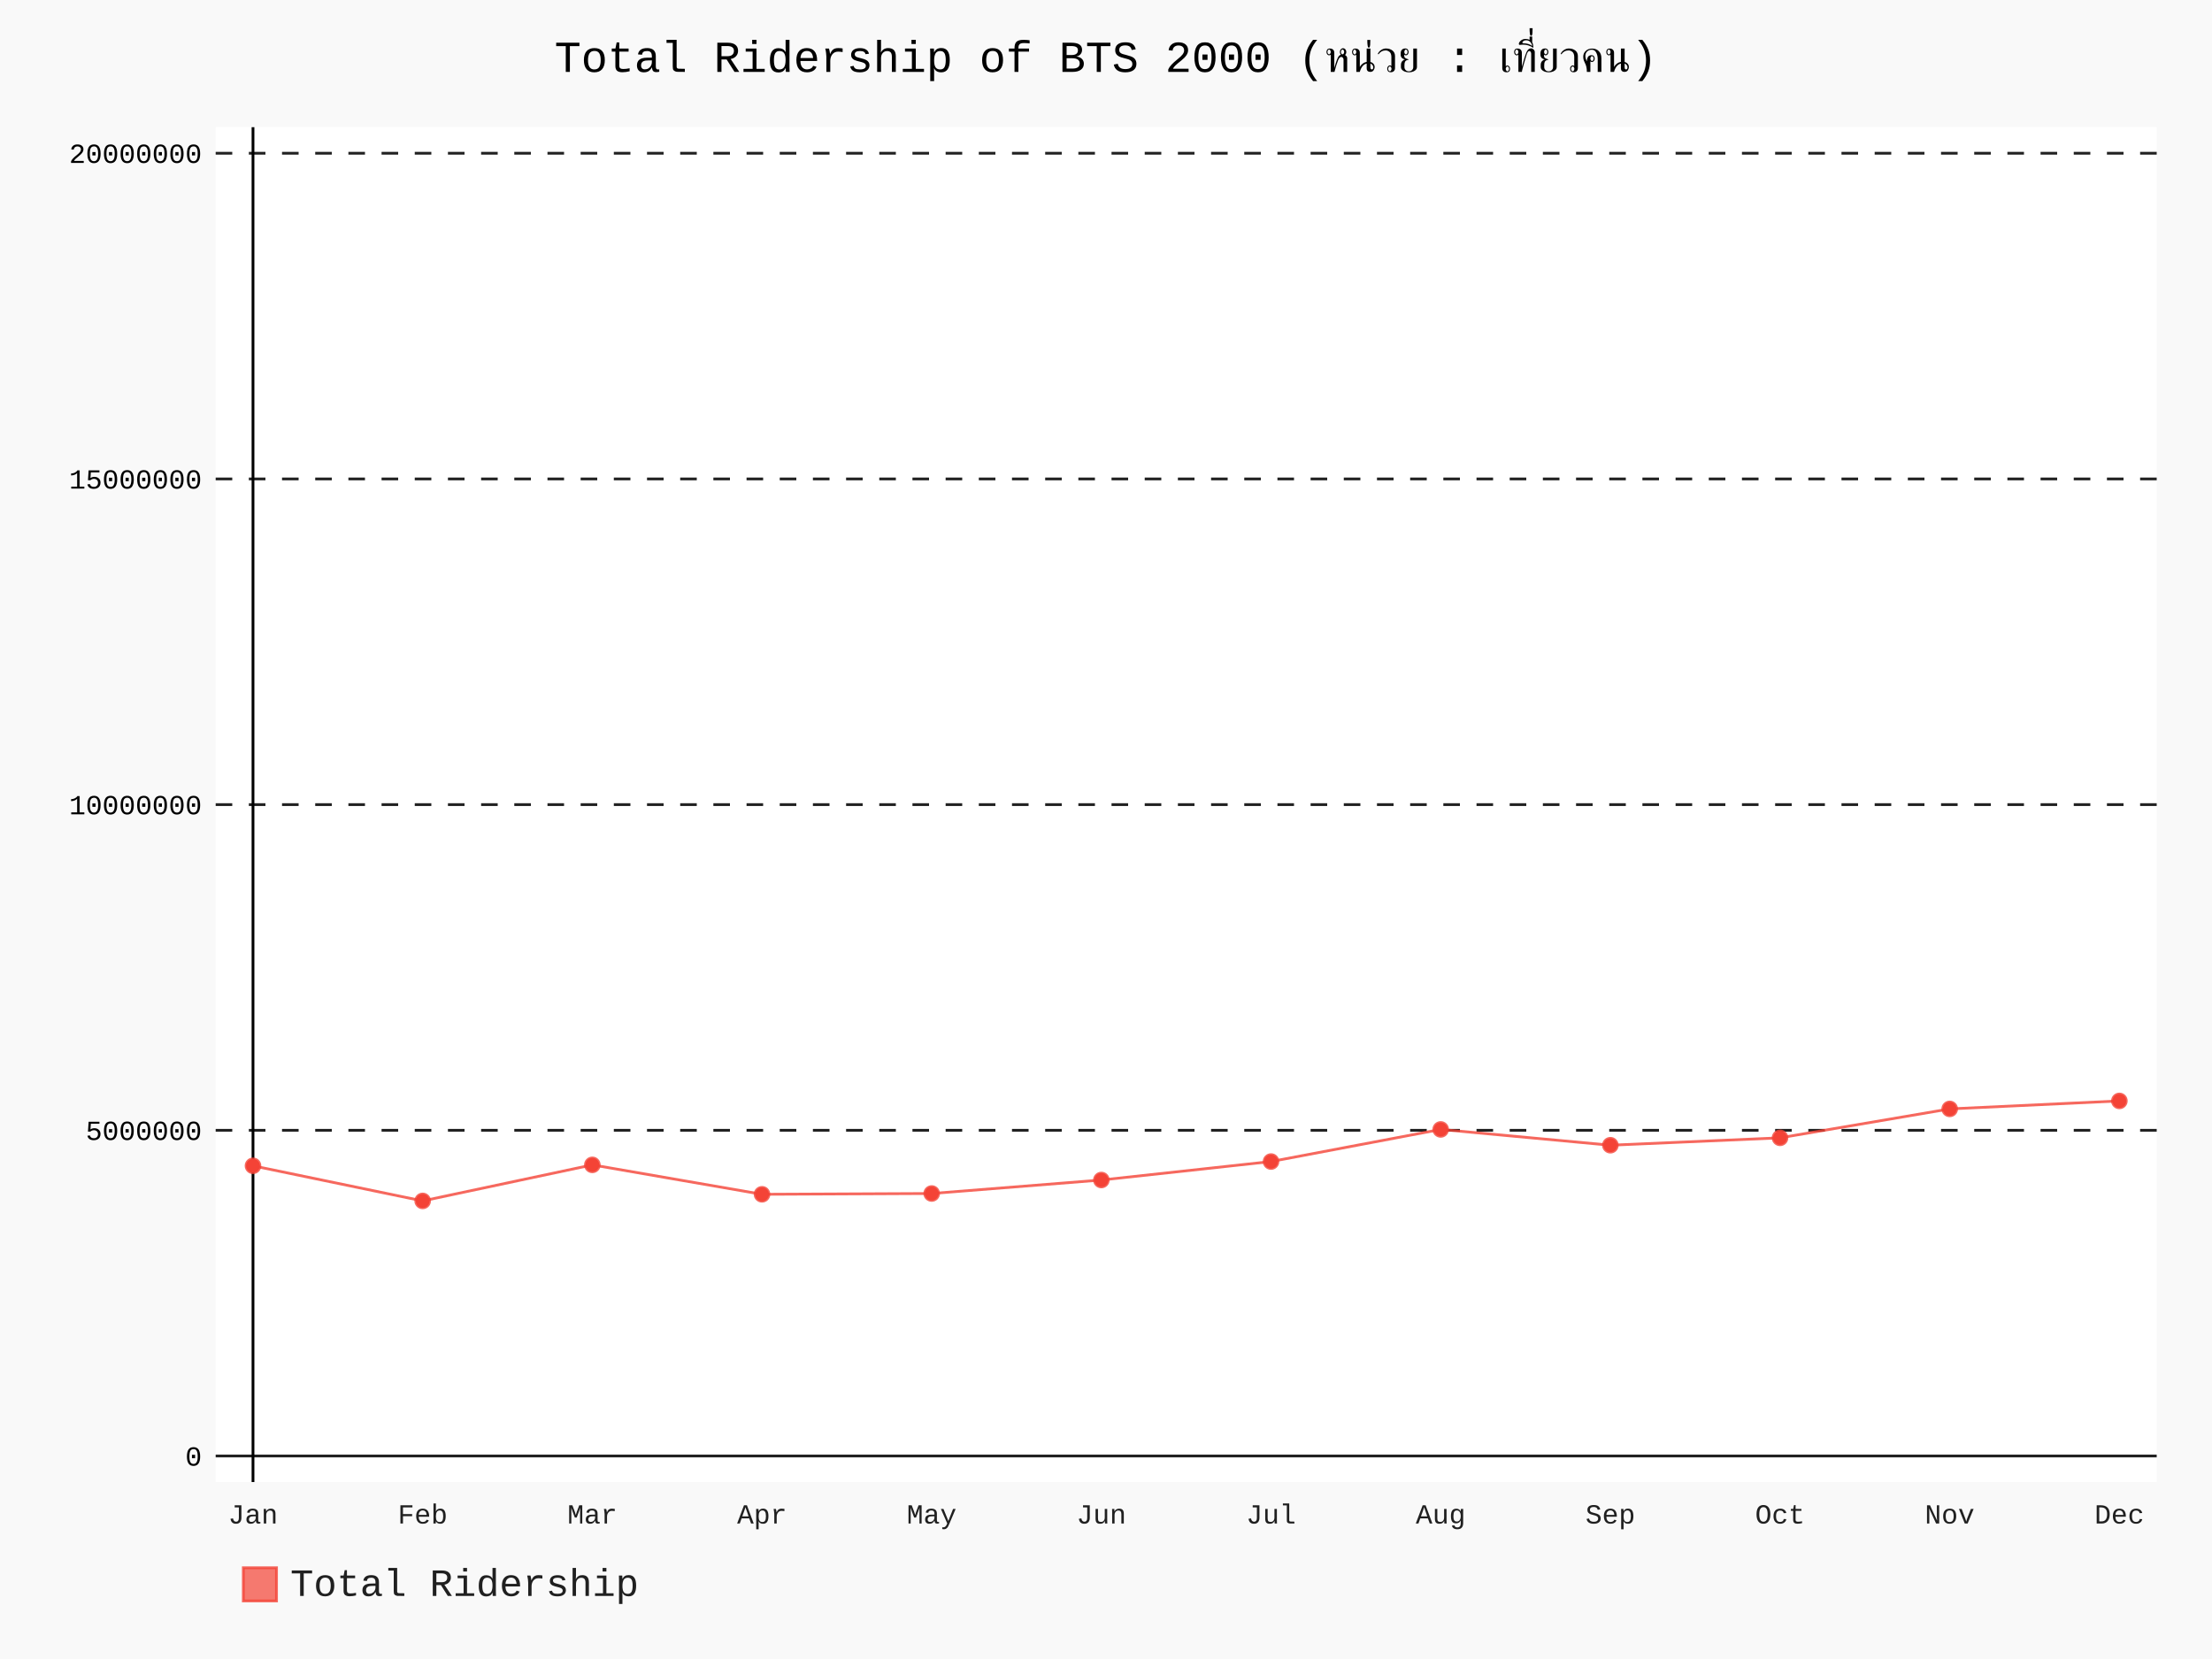
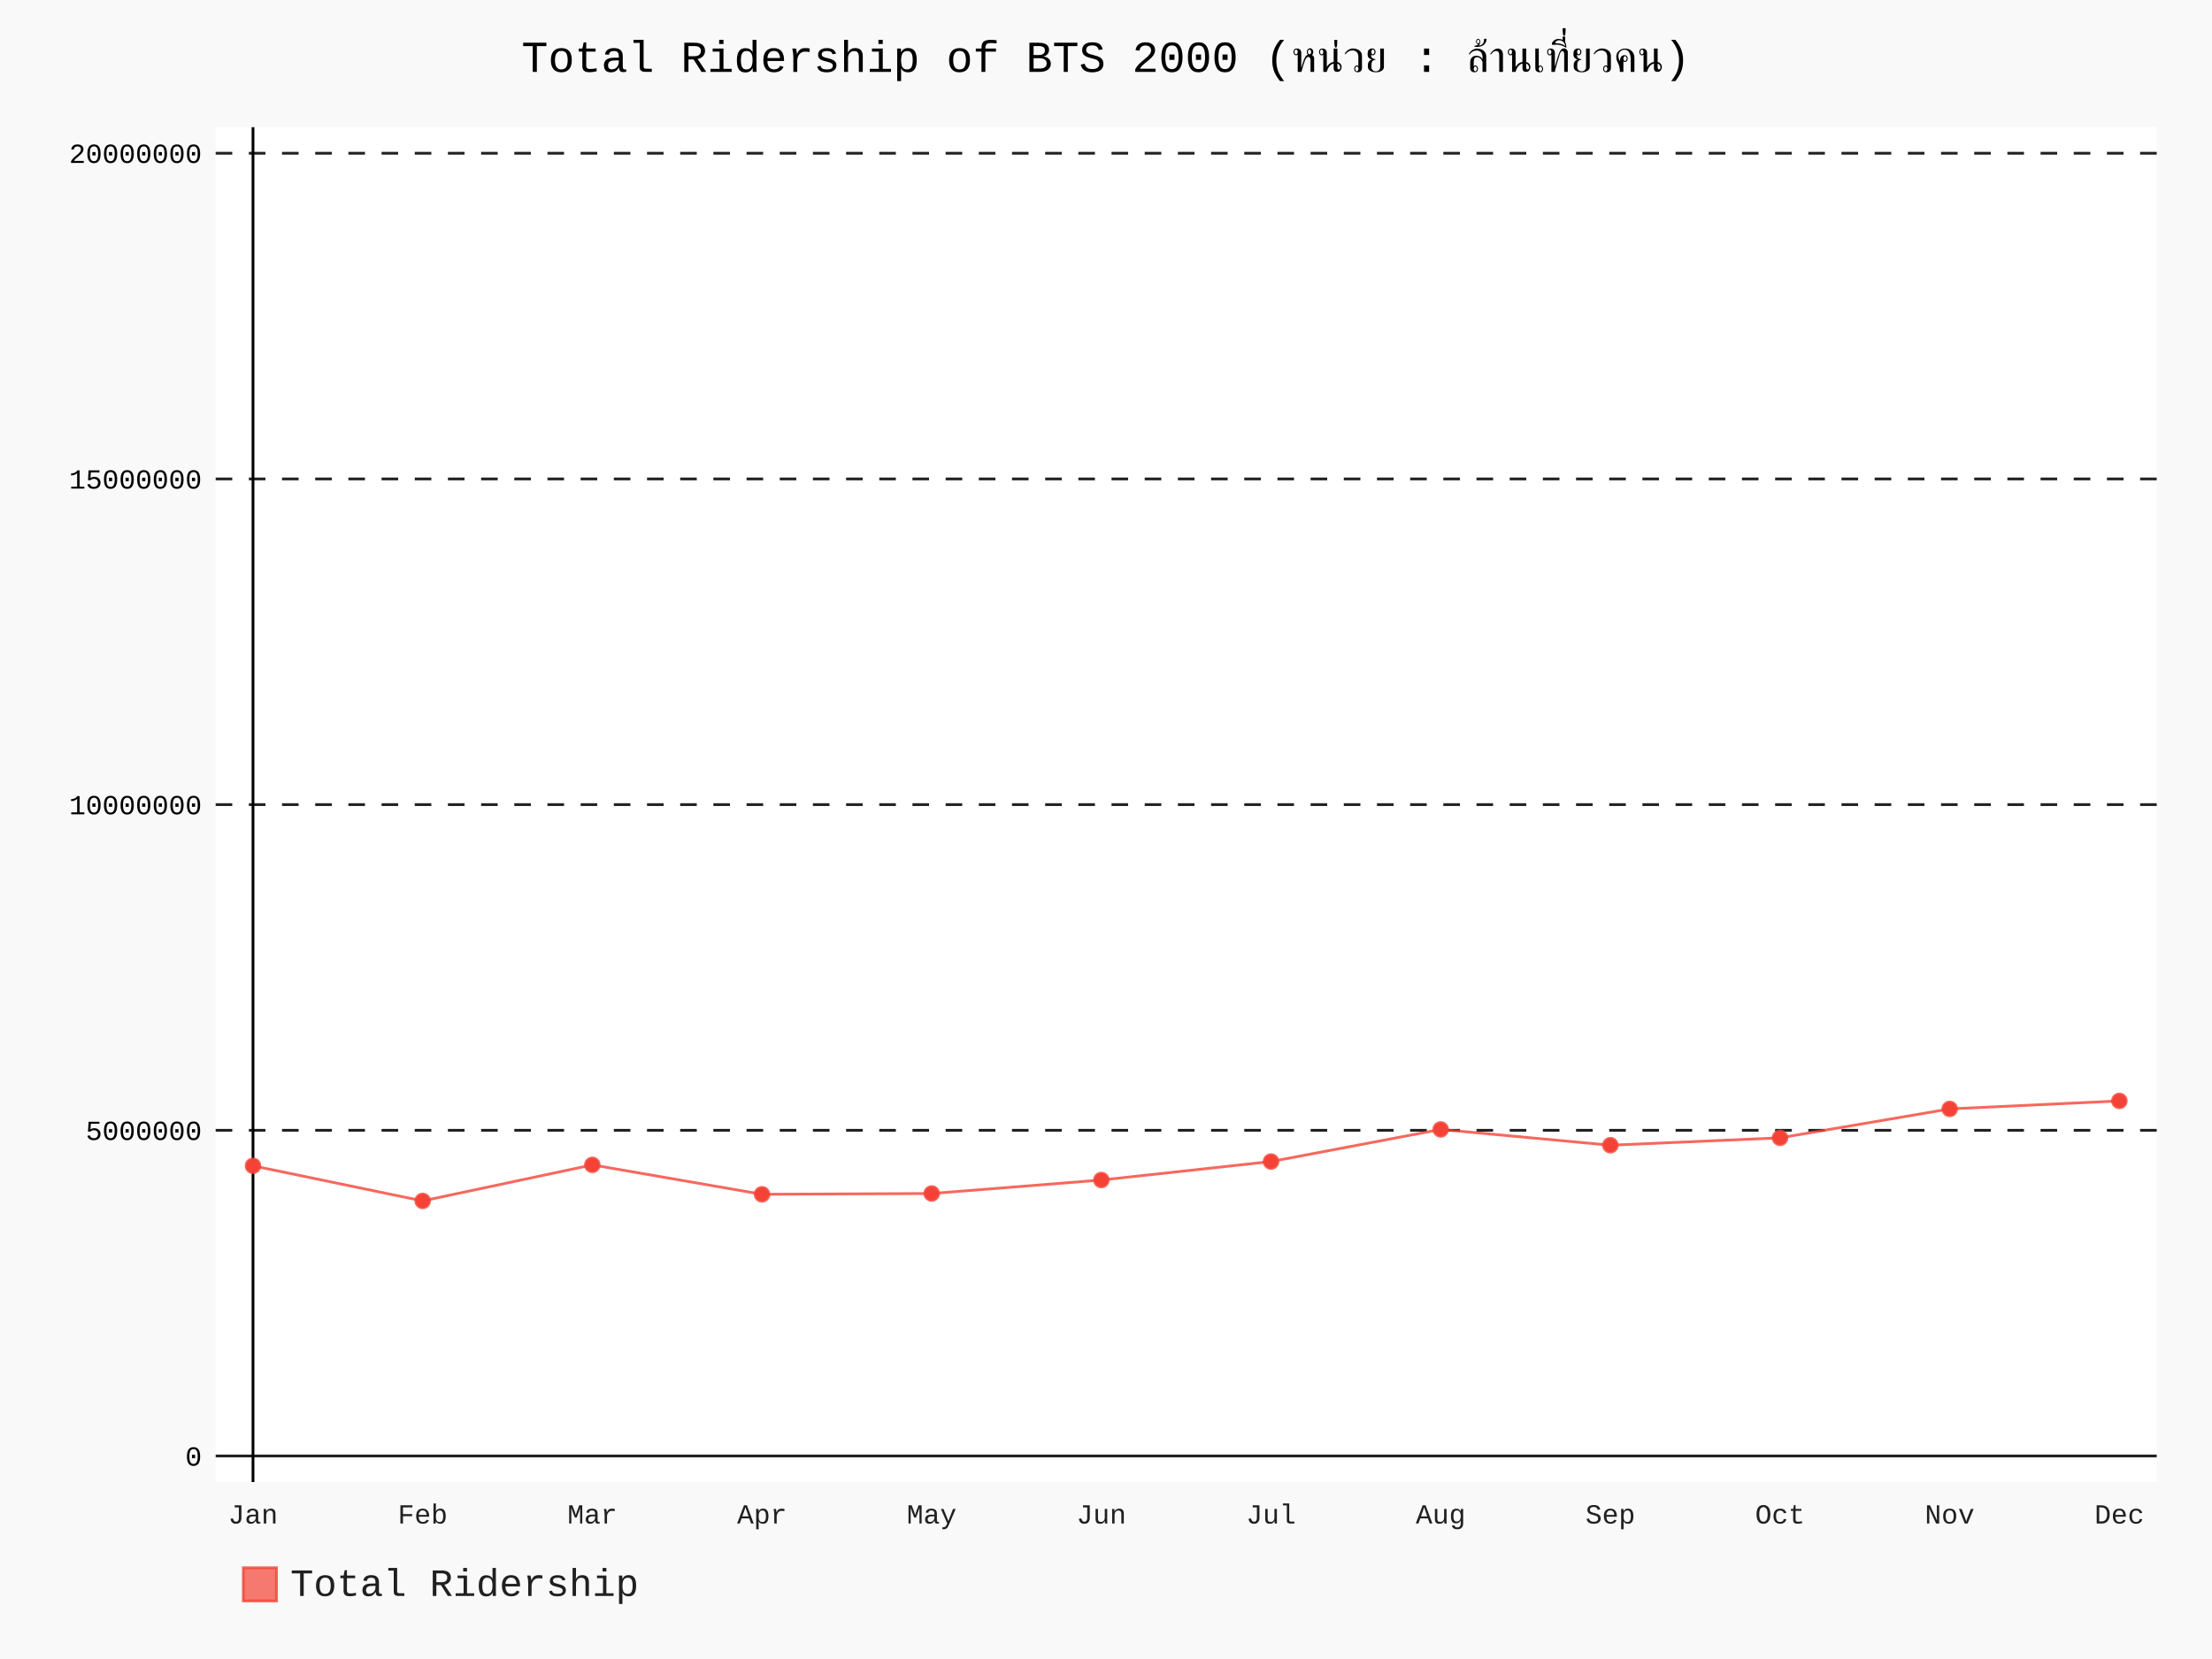
- <svg xmlns="http://www.w3.org/2000/svg" class="pygal-chart" id="chart-da35c2fb-7677-4844-ae6b-447883e7a728" viewBox="0 0 800 600">
+ <svg xmlns="http://www.w3.org/2000/svg" class="pygal-chart" id="chart-5b039ffc-1bf1-4762-ba0e-0ccba6af2eb5" viewBox="0 0 800 600">
  <defs>
-     <style type="text/css">#chart-da35c2fb-7677-4844-ae6b-447883e7a728{-webkit-user-select:none;-webkit-font-smoothing:antialiased;font-family:Consolas,"Liberation Mono",Menlo,Courier,monospace}#chart-da35c2fb-7677-4844-ae6b-447883e7a728 .title{font-family:Consolas,"Liberation Mono",Menlo,Courier,monospace;font-size:16px}#chart-da35c2fb-7677-4844-ae6b-447883e7a728 .legends .legend text{font-family:Consolas,"Liberation Mono",Menlo,Courier,monospace;font-size:14px}#chart-da35c2fb-7677-4844-ae6b-447883e7a728 .axis text{font-family:Consolas,"Liberation Mono",Menlo,Courier,monospace;font-size:10px}#chart-da35c2fb-7677-4844-ae6b-447883e7a728 .axis text.major{font-family:Consolas,"Liberation Mono",Menlo,Courier,monospace;font-size:10px}#chart-da35c2fb-7677-4844-ae6b-447883e7a728 .text-overlay text.value{font-family:Consolas,"Liberation Mono",Menlo,Courier,monospace;font-size:16px}#chart-da35c2fb-7677-4844-ae6b-447883e7a728 .text-overlay text.label{font-family:Consolas,"Liberation Mono",Menlo,Courier,monospace;font-size:10px}#chart-da35c2fb-7677-4844-ae6b-447883e7a728 .tooltip{font-family:Consolas,"Liberation Mono",Menlo,Courier,monospace;font-size:14px}#chart-da35c2fb-7677-4844-ae6b-447883e7a728 text.no_data{font-family:Consolas,"Liberation Mono",Menlo,Courier,monospace;font-size:64px}
- #chart-da35c2fb-7677-4844-ae6b-447883e7a728{background-color:rgba(249,249,249,1)}#chart-da35c2fb-7677-4844-ae6b-447883e7a728 path,#chart-da35c2fb-7677-4844-ae6b-447883e7a728 line,#chart-da35c2fb-7677-4844-ae6b-447883e7a728 rect,#chart-da35c2fb-7677-4844-ae6b-447883e7a728 circle{-webkit-transition:150ms;-moz-transition:150ms;transition:150ms}#chart-da35c2fb-7677-4844-ae6b-447883e7a728 .graph &gt; .background{fill:rgba(249,249,249,1)}#chart-da35c2fb-7677-4844-ae6b-447883e7a728 .plot &gt; .background{fill:rgba(255,255,255,1)}#chart-da35c2fb-7677-4844-ae6b-447883e7a728 .graph{fill:rgba(0,0,0,.87)}#chart-da35c2fb-7677-4844-ae6b-447883e7a728 text.no_data{fill:rgba(0,0,0,1)}#chart-da35c2fb-7677-4844-ae6b-447883e7a728 .title{fill:rgba(0,0,0,1)}#chart-da35c2fb-7677-4844-ae6b-447883e7a728 .legends .legend text{fill:rgba(0,0,0,.87)}#chart-da35c2fb-7677-4844-ae6b-447883e7a728 .legends .legend:hover text{fill:rgba(0,0,0,1)}#chart-da35c2fb-7677-4844-ae6b-447883e7a728 .axis .line{stroke:rgba(0,0,0,1)}#chart-da35c2fb-7677-4844-ae6b-447883e7a728 .axis .guide.line{stroke:rgba(0,0,0,.54)}#chart-da35c2fb-7677-4844-ae6b-447883e7a728 .axis .major.line{stroke:rgba(0,0,0,.87)}#chart-da35c2fb-7677-4844-ae6b-447883e7a728 .axis text.major{fill:rgba(0,0,0,1)}#chart-da35c2fb-7677-4844-ae6b-447883e7a728 .axis.y .guides:hover .guide.line,#chart-da35c2fb-7677-4844-ae6b-447883e7a728 .line-graph .axis.x .guides:hover .guide.line,#chart-da35c2fb-7677-4844-ae6b-447883e7a728 .stackedline-graph .axis.x .guides:hover .guide.line,#chart-da35c2fb-7677-4844-ae6b-447883e7a728 .xy-graph .axis.x .guides:hover .guide.line{stroke:rgba(0,0,0,1)}#chart-da35c2fb-7677-4844-ae6b-447883e7a728 .axis .guides:hover text{fill:rgba(0,0,0,1)}#chart-da35c2fb-7677-4844-ae6b-447883e7a728 .reactive{fill-opacity:.7;stroke-opacity:.8}#chart-da35c2fb-7677-4844-ae6b-447883e7a728 .ci{stroke:rgba(0,0,0,.87)}#chart-da35c2fb-7677-4844-ae6b-447883e7a728 .reactive.active,#chart-da35c2fb-7677-4844-ae6b-447883e7a728 .active .reactive{fill-opacity:.8;stroke-opacity:.9;stroke-width:4}#chart-da35c2fb-7677-4844-ae6b-447883e7a728 .ci .reactive.active{stroke-width:1.5}#chart-da35c2fb-7677-4844-ae6b-447883e7a728 .series text{fill:rgba(0,0,0,1)}#chart-da35c2fb-7677-4844-ae6b-447883e7a728 .tooltip rect{fill:rgba(255,255,255,1);stroke:rgba(0,0,0,1);-webkit-transition:opacity 150ms;-moz-transition:opacity 150ms;transition:opacity 150ms}#chart-da35c2fb-7677-4844-ae6b-447883e7a728 .tooltip .label{fill:rgba(0,0,0,.87)}#chart-da35c2fb-7677-4844-ae6b-447883e7a728 .tooltip .label{fill:rgba(0,0,0,.87)}#chart-da35c2fb-7677-4844-ae6b-447883e7a728 .tooltip .legend{font-size:.8em;fill:rgba(0,0,0,.54)}#chart-da35c2fb-7677-4844-ae6b-447883e7a728 .tooltip .x_label{font-size:.6em;fill:rgba(0,0,0,1)}#chart-da35c2fb-7677-4844-ae6b-447883e7a728 .tooltip .xlink{font-size:.5em;text-decoration:underline}#chart-da35c2fb-7677-4844-ae6b-447883e7a728 .tooltip .value{font-size:1.5em}#chart-da35c2fb-7677-4844-ae6b-447883e7a728 .bound{font-size:.5em}#chart-da35c2fb-7677-4844-ae6b-447883e7a728 .max-value{font-size:.75em;fill:rgba(0,0,0,.54)}#chart-da35c2fb-7677-4844-ae6b-447883e7a728 .map-element{fill:rgba(255,255,255,1);stroke:rgba(0,0,0,.54) !important}#chart-da35c2fb-7677-4844-ae6b-447883e7a728 .map-element .reactive{fill-opacity:inherit;stroke-opacity:inherit}#chart-da35c2fb-7677-4844-ae6b-447883e7a728 .color-0,#chart-da35c2fb-7677-4844-ae6b-447883e7a728 .color-0 a:visited{stroke:#F44336;fill:#F44336}#chart-da35c2fb-7677-4844-ae6b-447883e7a728 .text-overlay .color-0 text{fill:black}
- #chart-da35c2fb-7677-4844-ae6b-447883e7a728 text.no_data{text-anchor:middle}#chart-da35c2fb-7677-4844-ae6b-447883e7a728 .guide.line{fill:none}#chart-da35c2fb-7677-4844-ae6b-447883e7a728 .centered{text-anchor:middle}#chart-da35c2fb-7677-4844-ae6b-447883e7a728 .title{text-anchor:middle}#chart-da35c2fb-7677-4844-ae6b-447883e7a728 .legends .legend text{fill-opacity:1}#chart-da35c2fb-7677-4844-ae6b-447883e7a728 .axis.x text{text-anchor:middle}#chart-da35c2fb-7677-4844-ae6b-447883e7a728 .axis.x:not(.web) text[transform]{text-anchor:start}#chart-da35c2fb-7677-4844-ae6b-447883e7a728 .axis.x:not(.web) text[transform].backwards{text-anchor:end}#chart-da35c2fb-7677-4844-ae6b-447883e7a728 .axis.y text{text-anchor:end}#chart-da35c2fb-7677-4844-ae6b-447883e7a728 .axis.y text[transform].backwards{text-anchor:start}#chart-da35c2fb-7677-4844-ae6b-447883e7a728 .axis.y2 text{text-anchor:start}#chart-da35c2fb-7677-4844-ae6b-447883e7a728 .axis.y2 text[transform].backwards{text-anchor:end}#chart-da35c2fb-7677-4844-ae6b-447883e7a728 .axis .guide.line{stroke-dasharray:4,4}#chart-da35c2fb-7677-4844-ae6b-447883e7a728 .axis .major.guide.line{stroke-dasharray:6,6}#chart-da35c2fb-7677-4844-ae6b-447883e7a728 .horizontal .axis.y .guide.line,#chart-da35c2fb-7677-4844-ae6b-447883e7a728 .horizontal .axis.y2 .guide.line,#chart-da35c2fb-7677-4844-ae6b-447883e7a728 .vertical .axis.x .guide.line{opacity:0}#chart-da35c2fb-7677-4844-ae6b-447883e7a728 .horizontal .axis.always_show .guide.line,#chart-da35c2fb-7677-4844-ae6b-447883e7a728 .vertical .axis.always_show .guide.line{opacity:1 !important}#chart-da35c2fb-7677-4844-ae6b-447883e7a728 .axis.y .guides:hover .guide.line,#chart-da35c2fb-7677-4844-ae6b-447883e7a728 .axis.y2 .guides:hover .guide.line,#chart-da35c2fb-7677-4844-ae6b-447883e7a728 .axis.x .guides:hover .guide.line{opacity:1}#chart-da35c2fb-7677-4844-ae6b-447883e7a728 .axis .guides:hover text{opacity:1}#chart-da35c2fb-7677-4844-ae6b-447883e7a728 .nofill{fill:none}#chart-da35c2fb-7677-4844-ae6b-447883e7a728 .subtle-fill{fill-opacity:.2}#chart-da35c2fb-7677-4844-ae6b-447883e7a728 .dot{stroke-width:1px;fill-opacity:1}#chart-da35c2fb-7677-4844-ae6b-447883e7a728 .dot.active{stroke-width:5px}#chart-da35c2fb-7677-4844-ae6b-447883e7a728 .dot.negative{fill:transparent}#chart-da35c2fb-7677-4844-ae6b-447883e7a728 text,#chart-da35c2fb-7677-4844-ae6b-447883e7a728 tspan{stroke:none !important}#chart-da35c2fb-7677-4844-ae6b-447883e7a728 .series text.active{opacity:1}#chart-da35c2fb-7677-4844-ae6b-447883e7a728 .tooltip rect{fill-opacity:.95;stroke-width:.5}#chart-da35c2fb-7677-4844-ae6b-447883e7a728 .tooltip text{fill-opacity:1}#chart-da35c2fb-7677-4844-ae6b-447883e7a728 .showable{visibility:hidden}#chart-da35c2fb-7677-4844-ae6b-447883e7a728 .showable.shown{visibility:visible}#chart-da35c2fb-7677-4844-ae6b-447883e7a728 .gauge-background{fill:rgba(229,229,229,1);stroke:none}#chart-da35c2fb-7677-4844-ae6b-447883e7a728 .bg-lines{stroke:rgba(249,249,249,1);stroke-width:2px}</style>
+     <style type="text/css">#chart-5b039ffc-1bf1-4762-ba0e-0ccba6af2eb5{-webkit-user-select:none;-webkit-font-smoothing:antialiased;font-family:Consolas,"Liberation Mono",Menlo,Courier,monospace}#chart-5b039ffc-1bf1-4762-ba0e-0ccba6af2eb5 .title{font-family:Consolas,"Liberation Mono",Menlo,Courier,monospace;font-size:16px}#chart-5b039ffc-1bf1-4762-ba0e-0ccba6af2eb5 .legends .legend text{font-family:Consolas,"Liberation Mono",Menlo,Courier,monospace;font-size:14px}#chart-5b039ffc-1bf1-4762-ba0e-0ccba6af2eb5 .axis text{font-family:Consolas,"Liberation Mono",Menlo,Courier,monospace;font-size:10px}#chart-5b039ffc-1bf1-4762-ba0e-0ccba6af2eb5 .axis text.major{font-family:Consolas,"Liberation Mono",Menlo,Courier,monospace;font-size:10px}#chart-5b039ffc-1bf1-4762-ba0e-0ccba6af2eb5 .text-overlay text.value{font-family:Consolas,"Liberation Mono",Menlo,Courier,monospace;font-size:16px}#chart-5b039ffc-1bf1-4762-ba0e-0ccba6af2eb5 .text-overlay text.label{font-family:Consolas,"Liberation Mono",Menlo,Courier,monospace;font-size:10px}#chart-5b039ffc-1bf1-4762-ba0e-0ccba6af2eb5 .tooltip{font-family:Consolas,"Liberation Mono",Menlo,Courier,monospace;font-size:14px}#chart-5b039ffc-1bf1-4762-ba0e-0ccba6af2eb5 text.no_data{font-family:Consolas,"Liberation Mono",Menlo,Courier,monospace;font-size:64px}
+ #chart-5b039ffc-1bf1-4762-ba0e-0ccba6af2eb5{background-color:rgba(249,249,249,1)}#chart-5b039ffc-1bf1-4762-ba0e-0ccba6af2eb5 path,#chart-5b039ffc-1bf1-4762-ba0e-0ccba6af2eb5 line,#chart-5b039ffc-1bf1-4762-ba0e-0ccba6af2eb5 rect,#chart-5b039ffc-1bf1-4762-ba0e-0ccba6af2eb5 circle{-webkit-transition:150ms;-moz-transition:150ms;transition:150ms}#chart-5b039ffc-1bf1-4762-ba0e-0ccba6af2eb5 .graph &gt; .background{fill:rgba(249,249,249,1)}#chart-5b039ffc-1bf1-4762-ba0e-0ccba6af2eb5 .plot &gt; .background{fill:rgba(255,255,255,1)}#chart-5b039ffc-1bf1-4762-ba0e-0ccba6af2eb5 .graph{fill:rgba(0,0,0,.87)}#chart-5b039ffc-1bf1-4762-ba0e-0ccba6af2eb5 text.no_data{fill:rgba(0,0,0,1)}#chart-5b039ffc-1bf1-4762-ba0e-0ccba6af2eb5 .title{fill:rgba(0,0,0,1)}#chart-5b039ffc-1bf1-4762-ba0e-0ccba6af2eb5 .legends .legend text{fill:rgba(0,0,0,.87)}#chart-5b039ffc-1bf1-4762-ba0e-0ccba6af2eb5 .legends .legend:hover text{fill:rgba(0,0,0,1)}#chart-5b039ffc-1bf1-4762-ba0e-0ccba6af2eb5 .axis .line{stroke:rgba(0,0,0,1)}#chart-5b039ffc-1bf1-4762-ba0e-0ccba6af2eb5 .axis .guide.line{stroke:rgba(0,0,0,.54)}#chart-5b039ffc-1bf1-4762-ba0e-0ccba6af2eb5 .axis .major.line{stroke:rgba(0,0,0,.87)}#chart-5b039ffc-1bf1-4762-ba0e-0ccba6af2eb5 .axis text.major{fill:rgba(0,0,0,1)}#chart-5b039ffc-1bf1-4762-ba0e-0ccba6af2eb5 .axis.y .guides:hover .guide.line,#chart-5b039ffc-1bf1-4762-ba0e-0ccba6af2eb5 .line-graph .axis.x .guides:hover .guide.line,#chart-5b039ffc-1bf1-4762-ba0e-0ccba6af2eb5 .stackedline-graph .axis.x .guides:hover .guide.line,#chart-5b039ffc-1bf1-4762-ba0e-0ccba6af2eb5 .xy-graph .axis.x .guides:hover .guide.line{stroke:rgba(0,0,0,1)}#chart-5b039ffc-1bf1-4762-ba0e-0ccba6af2eb5 .axis .guides:hover text{fill:rgba(0,0,0,1)}#chart-5b039ffc-1bf1-4762-ba0e-0ccba6af2eb5 .reactive{fill-opacity:.7;stroke-opacity:.8}#chart-5b039ffc-1bf1-4762-ba0e-0ccba6af2eb5 .ci{stroke:rgba(0,0,0,.87)}#chart-5b039ffc-1bf1-4762-ba0e-0ccba6af2eb5 .reactive.active,#chart-5b039ffc-1bf1-4762-ba0e-0ccba6af2eb5 .active .reactive{fill-opacity:.8;stroke-opacity:.9;stroke-width:4}#chart-5b039ffc-1bf1-4762-ba0e-0ccba6af2eb5 .ci .reactive.active{stroke-width:1.5}#chart-5b039ffc-1bf1-4762-ba0e-0ccba6af2eb5 .series text{fill:rgba(0,0,0,1)}#chart-5b039ffc-1bf1-4762-ba0e-0ccba6af2eb5 .tooltip rect{fill:rgba(255,255,255,1);stroke:rgba(0,0,0,1);-webkit-transition:opacity 150ms;-moz-transition:opacity 150ms;transition:opacity 150ms}#chart-5b039ffc-1bf1-4762-ba0e-0ccba6af2eb5 .tooltip .label{fill:rgba(0,0,0,.87)}#chart-5b039ffc-1bf1-4762-ba0e-0ccba6af2eb5 .tooltip .label{fill:rgba(0,0,0,.87)}#chart-5b039ffc-1bf1-4762-ba0e-0ccba6af2eb5 .tooltip .legend{font-size:.8em;fill:rgba(0,0,0,.54)}#chart-5b039ffc-1bf1-4762-ba0e-0ccba6af2eb5 .tooltip .x_label{font-size:.6em;fill:rgba(0,0,0,1)}#chart-5b039ffc-1bf1-4762-ba0e-0ccba6af2eb5 .tooltip .xlink{font-size:.5em;text-decoration:underline}#chart-5b039ffc-1bf1-4762-ba0e-0ccba6af2eb5 .tooltip .value{font-size:1.5em}#chart-5b039ffc-1bf1-4762-ba0e-0ccba6af2eb5 .bound{font-size:.5em}#chart-5b039ffc-1bf1-4762-ba0e-0ccba6af2eb5 .max-value{font-size:.75em;fill:rgba(0,0,0,.54)}#chart-5b039ffc-1bf1-4762-ba0e-0ccba6af2eb5 .map-element{fill:rgba(255,255,255,1);stroke:rgba(0,0,0,.54) !important}#chart-5b039ffc-1bf1-4762-ba0e-0ccba6af2eb5 .map-element .reactive{fill-opacity:inherit;stroke-opacity:inherit}#chart-5b039ffc-1bf1-4762-ba0e-0ccba6af2eb5 .color-0,#chart-5b039ffc-1bf1-4762-ba0e-0ccba6af2eb5 .color-0 a:visited{stroke:#F44336;fill:#F44336}#chart-5b039ffc-1bf1-4762-ba0e-0ccba6af2eb5 .text-overlay .color-0 text{fill:black}
+ #chart-5b039ffc-1bf1-4762-ba0e-0ccba6af2eb5 text.no_data{text-anchor:middle}#chart-5b039ffc-1bf1-4762-ba0e-0ccba6af2eb5 .guide.line{fill:none}#chart-5b039ffc-1bf1-4762-ba0e-0ccba6af2eb5 .centered{text-anchor:middle}#chart-5b039ffc-1bf1-4762-ba0e-0ccba6af2eb5 .title{text-anchor:middle}#chart-5b039ffc-1bf1-4762-ba0e-0ccba6af2eb5 .legends .legend text{fill-opacity:1}#chart-5b039ffc-1bf1-4762-ba0e-0ccba6af2eb5 .axis.x text{text-anchor:middle}#chart-5b039ffc-1bf1-4762-ba0e-0ccba6af2eb5 .axis.x:not(.web) text[transform]{text-anchor:start}#chart-5b039ffc-1bf1-4762-ba0e-0ccba6af2eb5 .axis.x:not(.web) text[transform].backwards{text-anchor:end}#chart-5b039ffc-1bf1-4762-ba0e-0ccba6af2eb5 .axis.y text{text-anchor:end}#chart-5b039ffc-1bf1-4762-ba0e-0ccba6af2eb5 .axis.y text[transform].backwards{text-anchor:start}#chart-5b039ffc-1bf1-4762-ba0e-0ccba6af2eb5 .axis.y2 text{text-anchor:start}#chart-5b039ffc-1bf1-4762-ba0e-0ccba6af2eb5 .axis.y2 text[transform].backwards{text-anchor:end}#chart-5b039ffc-1bf1-4762-ba0e-0ccba6af2eb5 .axis .guide.line{stroke-dasharray:4,4}#chart-5b039ffc-1bf1-4762-ba0e-0ccba6af2eb5 .axis .major.guide.line{stroke-dasharray:6,6}#chart-5b039ffc-1bf1-4762-ba0e-0ccba6af2eb5 .horizontal .axis.y .guide.line,#chart-5b039ffc-1bf1-4762-ba0e-0ccba6af2eb5 .horizontal .axis.y2 .guide.line,#chart-5b039ffc-1bf1-4762-ba0e-0ccba6af2eb5 .vertical .axis.x .guide.line{opacity:0}#chart-5b039ffc-1bf1-4762-ba0e-0ccba6af2eb5 .horizontal .axis.always_show .guide.line,#chart-5b039ffc-1bf1-4762-ba0e-0ccba6af2eb5 .vertical .axis.always_show .guide.line{opacity:1 !important}#chart-5b039ffc-1bf1-4762-ba0e-0ccba6af2eb5 .axis.y .guides:hover .guide.line,#chart-5b039ffc-1bf1-4762-ba0e-0ccba6af2eb5 .axis.y2 .guides:hover .guide.line,#chart-5b039ffc-1bf1-4762-ba0e-0ccba6af2eb5 .axis.x .guides:hover .guide.line{opacity:1}#chart-5b039ffc-1bf1-4762-ba0e-0ccba6af2eb5 .axis .guides:hover text{opacity:1}#chart-5b039ffc-1bf1-4762-ba0e-0ccba6af2eb5 .nofill{fill:none}#chart-5b039ffc-1bf1-4762-ba0e-0ccba6af2eb5 .subtle-fill{fill-opacity:.2}#chart-5b039ffc-1bf1-4762-ba0e-0ccba6af2eb5 .dot{stroke-width:1px;fill-opacity:1}#chart-5b039ffc-1bf1-4762-ba0e-0ccba6af2eb5 .dot.active{stroke-width:5px}#chart-5b039ffc-1bf1-4762-ba0e-0ccba6af2eb5 .dot.negative{fill:transparent}#chart-5b039ffc-1bf1-4762-ba0e-0ccba6af2eb5 text,#chart-5b039ffc-1bf1-4762-ba0e-0ccba6af2eb5 tspan{stroke:none !important}#chart-5b039ffc-1bf1-4762-ba0e-0ccba6af2eb5 .series text.active{opacity:1}#chart-5b039ffc-1bf1-4762-ba0e-0ccba6af2eb5 .tooltip rect{fill-opacity:.95;stroke-width:.5}#chart-5b039ffc-1bf1-4762-ba0e-0ccba6af2eb5 .tooltip text{fill-opacity:1}#chart-5b039ffc-1bf1-4762-ba0e-0ccba6af2eb5 .showable{visibility:hidden}#chart-5b039ffc-1bf1-4762-ba0e-0ccba6af2eb5 .showable.shown{visibility:visible}#chart-5b039ffc-1bf1-4762-ba0e-0ccba6af2eb5 .gauge-background{fill:rgba(229,229,229,1);stroke:none}#chart-5b039ffc-1bf1-4762-ba0e-0ccba6af2eb5 .bg-lines{stroke:rgba(249,249,249,1);stroke-width:2px}</style>
  </defs>
  <g class="graph line-graph vertical">
    <rect class="background" height="600" width="800" x="0" y="0" />
    <g class="plot" transform="translate(78, 46)">
      <rect class="background" height="490.0" width="702.0" x="0" y="0" />
      <g class="axis y always_show">
        <g class="guides">
          <path class="axis major line" d="M0 480.577 h702" />
          <text class="major" x="-5" y="484.077">0</text>
        </g>
        <g class="guides">
          <path class="major guide line" d="M0 362.788 h702" />
          <text class="major" x="-5" y="366.288">5000000</text>
        </g>
        <g class="guides">
          <path class="major guide line" d="M0 245 h702" />
          <text class="major" x="-5" y="248.5">10000000</text>
        </g>
        <g class="guides">
          <path class="major guide line" d="M0 127.212 h702" />
          <text class="major" x="-5" y="130.712">15000000</text>
        </g>
        <g class="guides">
          <path class="major guide line" d="M0 9.423 h702" />
          <text class="major" x="-5" y="12.923">20000000</text>
        </g>
      </g>
      <g class="axis x">
        <g class="guides">
          <path class="line" d="M13.5 0 v490" />
          <text class="" x="13.5" y="505.0">Jan</text>
        </g>
        <g class="guides">
          <path class="guide line" d="M74.864 0 v490" />
          <text class="" x="74.864" y="505.0">Feb</text>
        </g>
        <g class="guides">
          <path class="guide line" d="M136.227 0 v490" />
          <text class="" x="136.227" y="505.0">Mar</text>
        </g>
        <g class="guides">
          <path class="guide line" d="M197.591 0 v490" />
          <text class="" x="197.591" y="505.0">Apr</text>
        </g>
        <g class="guides">
          <path class="guide line" d="M258.955 0 v490" />
          <text class="" x="258.955" y="505.0">May</text>
        </g>
        <g class="guides">
          <path class="guide line" d="M320.318 0 v490" />
          <text class="" x="320.318" y="505.0">Jun</text>
        </g>
        <g class="guides">
          <path class="guide line" d="M381.682 0 v490" />
          <text class="" x="381.682" y="505.0">Jul</text>
        </g>
        <g class="guides">
          <path class="guide line" d="M443.045 0 v490" />
          <text class="" x="443.045" y="505.0">Aug</text>
        </g>
        <g class="guides">
          <path class="guide line" d="M504.409 0 v490" />
          <text class="" x="504.409" y="505.0">Sep</text>
        </g>
        <g class="guides">
          <path class="guide line" d="M565.773 0 v490" />
          <text class="" x="565.773" y="505.0">Oct</text>
        </g>
        <g class="guides">
          <path class="guide line" d="M627.136 0 v490" />
          <text class="" x="627.136" y="505.0">Nov</text>
        </g>
        <g class="guides">
          <path class="guide line" d="M688.5 0 v490" />
          <text class="" x="688.5" y="505.0">Dec</text>
        </g>
      </g>
      <g class="series serie-0 color-0">
        <path class="line reactive nofill" d="M13.5 375.629 L74.864 388.329 136.227 375.291 197.591 385.933 258.955 385.647 320.318 380.769 381.682 374.087 443.045 362.471 504.409 368.184 565.773 365.515 627.136 355.051 688.5 352.162" />
      </g>
    </g>
    <g class="titles">
-       <text class="title plot_title" x="400.0" y="26">Total Ridership of BTS 2000 (หน่วย : เที่ยวคน)</text>
+       <text class="title plot_title" x="400.0" y="26">Total Ridership of BTS 2000 (หน่วย : ล้านเที่ยวคน)</text>
    </g>
    <g class="plot overlay" transform="translate(78, 46)">
      <g class="series serie-0 color-0">
        <g class="dots">
          <circle class="dot reactive tooltip-trigger" cx="13.5" cy="375.629" r="2.5" />
        </g>
        <g class="dots">
          <circle class="dot reactive tooltip-trigger" cx="74.864" cy="388.329" r="2.5" />
        </g>
        <g class="dots">
          <circle class="dot reactive tooltip-trigger" cx="136.227" cy="375.291" r="2.5" />
        </g>
        <g class="dots">
          <circle class="dot reactive tooltip-trigger" cx="197.591" cy="385.933" r="2.5" />
        </g>
        <g class="dots">
          <circle class="dot reactive tooltip-trigger" cx="258.955" cy="385.647" r="2.5" />
        </g>
        <g class="dots">
          <circle class="dot reactive tooltip-trigger" cx="320.318" cy="380.769" r="2.5" />
        </g>
        <g class="dots">
          <circle class="dot reactive tooltip-trigger" cx="381.682" cy="374.087" r="2.5" />
        </g>
        <g class="dots">
          <circle class="dot reactive tooltip-trigger" cx="443.045" cy="362.471" r="2.5" />
        </g>
        <g class="dots">
          <circle class="dot reactive tooltip-trigger" cx="504.409" cy="368.184" r="2.5" />
        </g>
        <g class="dots">
          <circle class="dot reactive tooltip-trigger" cx="565.773" cy="365.515" r="2.5" />
        </g>
        <g class="dots">
          <circle class="dot reactive tooltip-trigger" cx="627.136" cy="355.051" r="2.5" />
        </g>
        <g class="dots">
          <circle class="dot reactive tooltip-trigger" cx="688.5" cy="352.162" r="2.5" />
        </g>
      </g>
    </g>
    <g class="plot text-overlay" transform="translate(78, 46)">
      <g class="series serie-0 color-0" />
    </g>
    <g class="plot tooltip-overlay" transform="translate(78, 46)">
      <g class="tooltip" style="opacity: 0" transform="translate(0 0)">
        <rect class="tooltip-box" height="0" rx="0" ry="0" width="0" />
        <g class="text" />
      </g>
    </g>
    <g class="legends" transform="translate(88, 566)">
      <g class="legend reactive activate-serie" id="activate-serie-0">
        <rect class="color-0 reactive" height="12" width="12" x="0.0" y="1.0" />
        <text x="17.0" y="11.2">Total Ridership</text>
      </g>
    </g>
  </g>
</svg>
